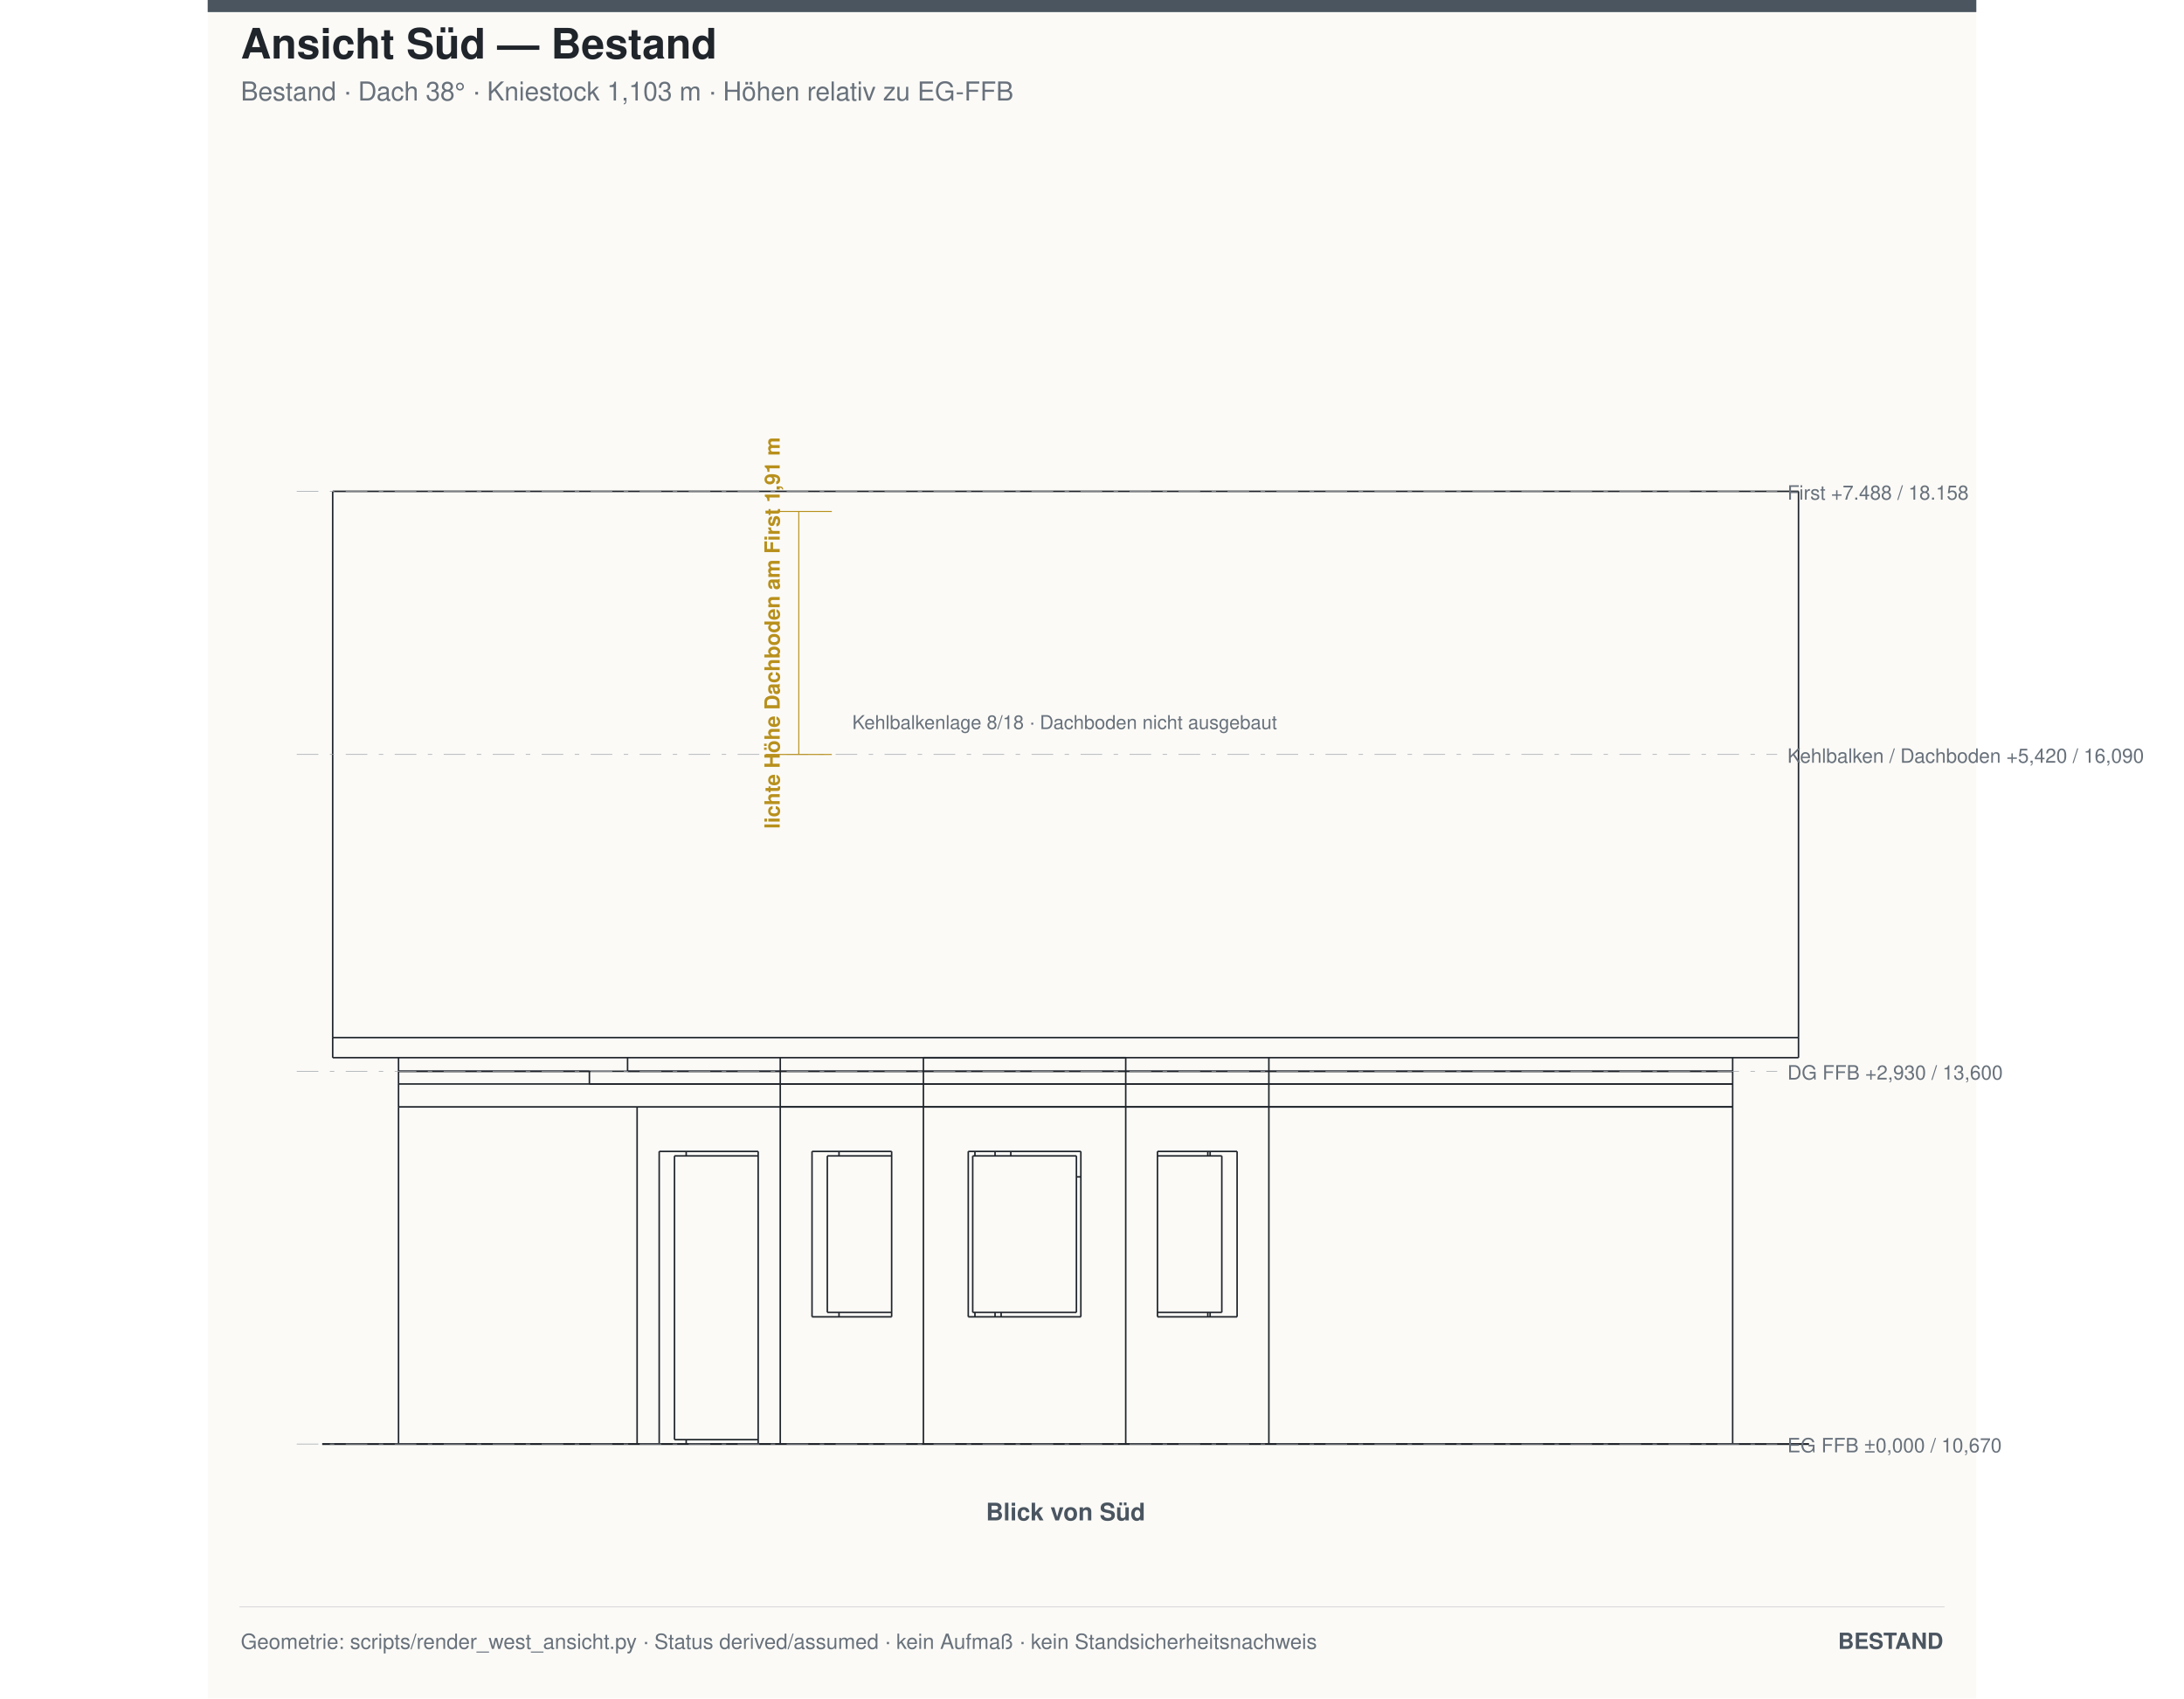
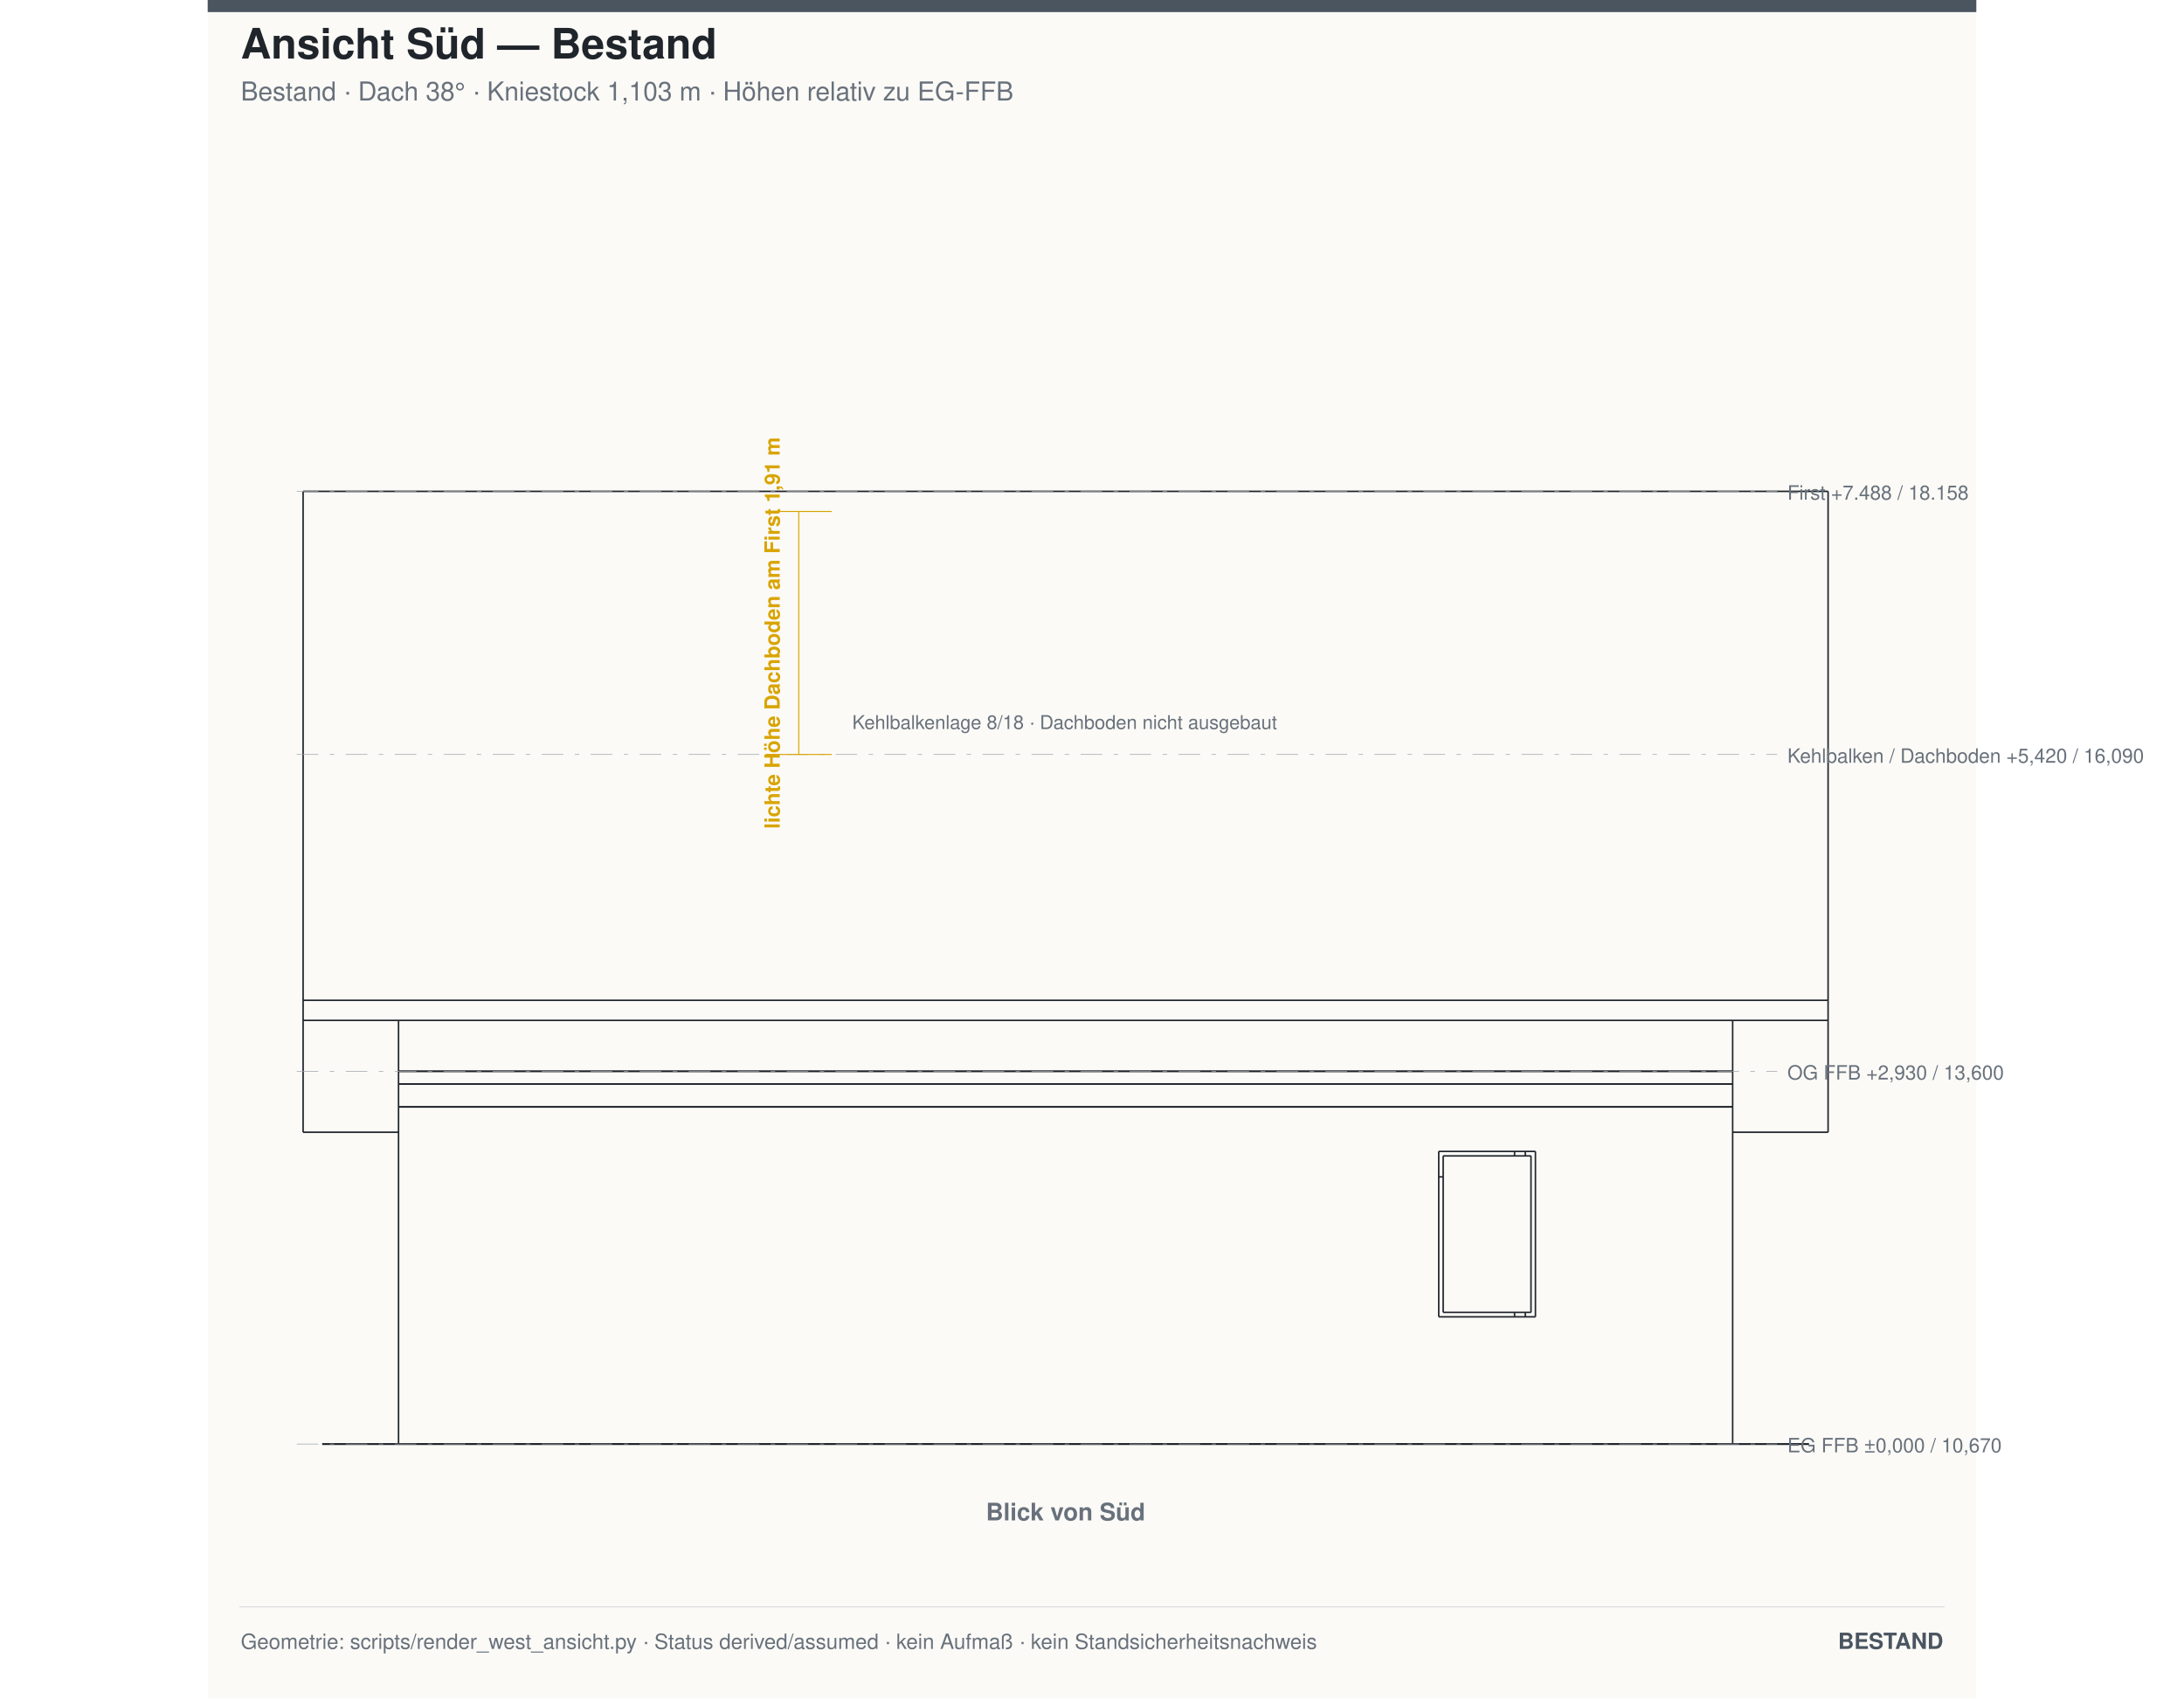
<svg xmlns="http://www.w3.org/2000/svg" width="1800" height="1400" viewBox="-1500 -11350 13900 13350">
-   <rect x="-1500" y="-11350" width="13900" height="13350" fill="#fbfaf7" />
-   <rect x="-1500" y="-11350" width="13900" height="95" fill="#4a5560" />
-   <text x="-1240.0" y="-10890.0" font-family="Helvetica,Arial,sans-serif" font-size="330" text-anchor="start" fill="#20252b" font-weight="700">Ansicht Süd — Bestand</text>
-   <text x="-1240.0" y="-10560.0" font-family="Helvetica,Arial,sans-serif" font-size="205" text-anchor="start" fill="#68717b" font-weight="400">Bestand · Dach 38° · Kniestock 1,103 m · Höhen relativ zu EG-FFB</text>
-   <g transform="matrix(0,-1,-1,0,0,0)">
+   <g id="blattkopf" data-inhalt-oben="-10350">
+     <rect x="-1500" y="-11350" width="13900" height="13350" fill="#fbfaf7" />
+     <rect x="-1500" y="-11350" width="13900" height="95" fill="#4a5560" />
+     <text x="-1240.0" y="-10890.0" font-family="Helvetica,Arial,sans-serif" font-size="330" text-anchor="start" fill="#20252b" font-weight="700">Ansicht Süd — Bestand</text>
+     <text x="-1240.0" y="-10560.0" font-family="Helvetica,Arial,sans-serif" font-size="205" text-anchor="start" fill="#68717b" font-weight="400">Bestand · Dach 38° · Kniestock 1,103 m · Höhen relativ zu EG-FFB</text>
+   </g>
+   <g transform="matrix(0,1,-1,0,0,0)">
    <g fill="none" stroke="#20252b" stroke-linecap="butt" stroke-linejoin="miter" stroke-width="12" transform="scale(1, -1)">
-       <path id="1" d=" M 0 0 L 2650 0 " />
-       <path id="2" d=" M 0 2260.72 L 0 2826.41 " />
-       <path id="3" d=" M 2650 10485 L 2650 6840 " />
-       <path id="4" d=" M 2650 6840 L 2650 5715 " />
-       <path id="5" d=" M 2650 5715 L 2650 4125 " />
-       <path id="6" d=" M 2650 4125 L 2650 3000 " />
-       <path id="7" d=" M 0 10485 L 2650 10485 " />
-       <path id="8" d=" M 0 2048.59 L 0 1875 " />
-       <path id="9" d=" M 0 2048.59 L 0 2260.72 " />
-       <path id="10" d=" M 0 1875 L 0 0 " />
-       <path id="11" d=" M 0 1875 L 2650 1875 " />
-       <path id="12" d=" M 0 6840 L 2650 6840 " />
-       <path id="13" d=" M 0 10485 L 0 6840 " />
-       <path id="14" d=" M 0 3000 L 0 2826.41 " />
-       <path id="15" d=" M 2300 2826.41 L 0 2826.41 " />
-       <path id="16" d=" M 2300 2826.41 L 2300 2048.59 " />
-       <path id="17" d=" M 2300 2048.59 L 0 2048.59 " />
-       <path id="18" d=" M 0 6840 L 0 5715 " />
-       <path id="19" d=" M 0 5715 L 2650 5715 " />
-       <path id="20" d=" M 2300 6590.39 L 2300 5964.61 " />
-       <path id="21" d=" M 2300 5964.61 L 1000 5964.61 " />
-       <path id="22" d=" M 1000 6590.39 L 1000 5964.61 " />
-       <path id="23" d=" M 2300 6590.39 L 1000 6590.39 " />
-       <path id="24" d=" M 0 3000 L 2650 3000 " />
-       <path id="25" d=" M 0 5715 L 0 4125 " />
-       <path id="26" d=" M 0 4125 L 2650 4125 " />
-       <path id="27" d=" M 2300 5362.5 L 2300 4477.5 " />
-       <path id="28" d=" M 2300 4477.5 L 1000 4477.5 " />
-       <path id="29" d=" M 1000 5362.5 L 1000 4477.5 " />
-       <path id="30" d=" M 2300 5362.5 L 1000 5362.5 " />
-       <path id="31" d=" M 0 4125 L 0 3000 " />
-       <path id="32" d=" M 2300 3875.39 L 2300 3249.61 " />
-       <path id="33" d=" M 2300 3249.61 L 1000 3249.61 " />
-       <path id="34" d=" M 1000 3875.39 L 1000 3249.61 " />
-       <path id="35" d=" M 2300 3875.39 L 1000 3875.39 " />
-       <path id="36" d=" M 2300 6378.26 L 2265 6378.26 " />
-       <path id="37" d=" M 1035 6378.26 L 1000 6378.26 " />
-       <path id="38" d=" M 2300 3461.74 L 2265 3461.74 " />
-       <path id="39" d=" M 1035 3461.74 L 1000 3461.74 " />
-       <path id="40" d=" M 2300 2260.72 L 2265 2260.72 " />
-       <path id="41" d=" M 35 2260.72 L 0 2260.72 " />
-       <path id="42" d=" M 2265 4811.87 L 2300 4811.87 " />
-       <path id="43" d=" M 1000 4688.13 L 1035 4688.13 " />
-       <path id="44" d=" M 2265 4688.13 L 2300 4688.13 " />
-       <path id="45" d=" M 1000 4530 L 1035 4530 " />
-       <path id="46" d=" M 2265 4530 L 2300 4530 " />
-       <path id="47" d=" M 1000 6360 L 1035 6360 " />
-       <path id="48" d=" M 2265 6360 L 2300 6360 " />
-       <path id="49" d=" M 1035 6470.19 L 2265 6470.19 " />
-       <path id="50" d=" M 1035 6470.19 L 1035 5964.61 " />
-       <path id="51" d=" M 2265 6470.19 L 2265 5964.61 " />
-       <path id="52" d=" M 1035 5327.5 L 2265 5327.5 " />
-       <path id="53" d=" M 1035 4512.5 L 2265 4512.5 " />
-       <path id="54" d=" M 1035 5327.5 L 1035 4512.5 " />
-       <path id="55" d=" M 2265 5327.5 L 2265 4512.5 " />
-       <path id="56" d=" M 1035 3369.81 L 2265 3369.81 " />
-       <path id="57" d=" M 1035 3875.39 L 1035 3369.81 " />
-       <path id="58" d=" M 2265 3875.39 L 2265 3369.81 " />
-       <path id="59" d=" M 35 2168.8 L 2265 2168.8 " />
-       <path id="60" d=" M 35 2826.41 L 35 2168.8 " />
-       <path id="61" d=" M 2265 2826.41 L 2265 2168.8 " />
-       <path id="62" d=" M 1000 4735.86 L 1035 4735.86 " />
-       <path id="63" d=" M 2100 5327.5 L 2100 5362.5 " />
-       <path id="64" d=" M 2650 0 L 2830 0 " />
-       <path id="65" d=" M 2650 10485 L 2830 10485 " />
-       <path id="66" d=" M 2650 3000 L 2650 0 " />
-       <path id="67" d=" M 2650 10485 L 2650 6840 " />
-       <path id="68" d=" M 2650 4125 L 2650 3000 " />
-       <path id="69" d=" M 2650 6840 L 2650 5715 " />
-       <path id="70" d=" M 2650 5715 L 2650 4125 " />
-       <path id="71" d=" M 2830 3000 L 2830 0 " />
-       <path id="72" d=" M 2830 10485 L 2830 6840 " />
-       <path id="73" d=" M 2830 4125 L 2830 3000 " />
-       <path id="74" d=" M 2830 6840 L 2830 5715 " />
-       <path id="75" d=" M 2830 5715 L 2830 4125 " />
-       <path id="76" d=" M 2650 3000 L 2830 3000 " />
-       <path id="77" d=" M 2650 6840 L 2830 6840 " />
-       <path id="78" d=" M 2650 4125 L 2830 4125 " />
-       <path id="79" d=" M 2650 5715 L 2830 5715 " />
-       <path id="80" d=" M 2830 0 L 2930 0 " />
-       <path id="81" d=" M 2830 10485 L 2930 10485 " />
-       <path id="82" d=" M 2830 10485 L 2830 6840 " />
-       <path id="83" d=" M 2830 6840 L 2830 5715 " />
-       <path id="84" d=" M 2830 3000 L 2830 1500 " />
-       <path id="85" d=" M 2830 5715 L 2830 4125 " />
-       <path id="86" d=" M 2830 4125 L 2830 3000 " />
-       <path id="87" d=" M 2930 1500 L 2930 0 " />
-       <path id="88" d=" M 2930 10485 L 2930 6840 " />
-       <path id="89" d=" M 2930 6840 L 2930 5715 " />
-       <path id="90" d=" M 2930 3000 L 2930 1500 " />
-       <path id="91" d=" M 2930 5715 L 2930 4125 " />
-       <path id="92" d=" M 2930 4125 L 2930 3000 " />
-       <path id="93" d=" M 2830 6840 L 2930 6840 " />
-       <path id="94" d=" M 2830 1500 L 2930 1500 " />
-       <path id="95" d=" M 2830 5715 L 2930 5715 " />
-       <path id="96" d=" M 2830 3000 L 2930 3000 " />
-       <path id="97" d=" M 2830 4125 L 2930 4125 " />
-       <path id="98" d=" M 2930 1500 L 2930 0 " />
-       <path id="99" d=" M 2930 3000 L 2930 1800 " />
-       <path id="100" d=" M 2930 4125 L 2930 3000 " />
-       <path id="101" d=" M 2930 5715 L 2930 4125 " />
-       <path id="102" d=" M 2930 6840 L 2930 5715 " />
-       <path id="103" d=" M 2930 10485 L 2930 6840 " />
-       <path id="104" d=" M 2930 10485 L 3036.86 10485 " />
-       <path id="105" d=" M 2930 0 L 3036.86 0 " />
-       <path id="106" d=" M 2930 1800 L 3036.86 1800 " />
-       <path id="107" d=" M 2930 3000 L 3036.86 3000 " />
-       <path id="108" d=" M 2930 4125 L 3036.86 4125 " />
-       <path id="109" d=" M 3036.86 4125 L 3036.86 5715 " />
-       <path id="110" d=" M 2930 5715 L 3036.86 5715 " />
-       <path id="111" d=" M 2930 6840 L 3036.86 6840 " />
-       <path id="112" d=" M 3036.86 -517.5 L 3036.86 11002.5 " />
-       <path id="113" d=" M 3194.84 -517.5 L 3194.84 11002.5 " />
-       <path id="114" d=" M 3036.86 -517.5 L 3194.84 -517.5 " />
-       <path id="115" d=" M 3036.86 11002.5 L 3194.84 11002.5 " />
-       <path id="116" d=" M 7488 -517.5 L 7488 11002.5 " />
-       <path id="117" d=" M 3194.84 -517.5 L 7488 -517.5 " />
-       <path id="118" d=" M 3194.84 11002.5 L 7488 11002.5 " />
+       <path id="1" d=" M 0 0 L -2650 0 " />
+       <path id="2" d=" M 0 0 L 0 10485 " />
+       <path id="3" d=" M -2650 0 L -2650 10485 " />
+       <path id="4" d=" M 0 10485 L -2650 10485 " />
+       <path id="5" d=" M -2300 8175 L -2300 8935 " />
+       <path id="6" d=" M -2300 8935 L -1000 8935 " />
+       <path id="7" d=" M -1000 8175 L -1000 8935 " />
+       <path id="8" d=" M -2300 8175 L -1000 8175 " />
+       <path id="9" d=" M -1000 8771 L -1035 8771 " />
+       <path id="10" d=" M -2265 8771 L -2300 8771 " />
+       <path id="11" d=" M -1000 8855.18 L -1035 8855.18 " />
+       <path id="12" d=" M -2265 8855.18 L -2300 8855.18 " />
+       <path id="13" d=" M -1035 8210 L -2265 8210 " />
+       <path id="14" d=" M -1035 8900 L -2265 8900 " />
+       <path id="15" d=" M -1035 8210 L -1035 8900 " />
+       <path id="16" d=" M -2265 8210 L -2265 8900 " />
+       <path id="17" d=" M -2100 8175 L -2100 8210 " />
+       <path id="18" d=" M -2650 0 L -2830 0 " />
+       <path id="19" d=" M -2650 10485 L -2830 10485 " />
+       <path id="20" d=" M -2650 0 L -2650 10485 " />
+       <path id="21" d=" M -2830 0 L -2830 10485 " />
+       <path id="22" d=" M -2830 0 L -2930 0 " />
+       <path id="23" d=" M -2830 10485 L -2930 10485 " />
+       <path id="24" d=" M -2830 0 L -2830 10485 " />
+       <path id="25" d=" M -2930 0 L -2930 10485 " />
+       <path id="26" d=" M -2930 0 L -2930 10485 " />
+       <path id="27" d=" M -2930 10485 L -3329.84 10485 " />
+       <path id="28" d=" M -2930 0 L -3329.84 0 " />
+       <path id="29" d=" M -3329.84 -750 L -3329.84 11235 " />
+       <path id="30" d=" M -2450.9 -750 L -2450.9 0 " />
+       <path id="31" d=" M -2450.9 10485 L -2450.9 11235 " />
+       <path id="32" d=" M -3329.84 -750 L -2450.9 -750 " />
+       <path id="33" d=" M -3329.84 11235 L -2450.9 11235 " />
+       <path id="34" d=" M -7488 -750 L -7488 11235 " />
+       <path id="35" d=" M -3487.82 -750 L -3487.82 11235 " />
+       <path id="36" d=" M -7488 -750 L -3487.82 -750 " />
+       <path id="37" d=" M -7488 11235 L -3487.82 11235 " />
+       <path id="38" d=" M -3487.82 -750 L -3329.84 -750 " />
+       <path id="39" d=" M -3487.82 11235 L -3329.84 11235 " />
    </g>
  </g>
  <line x1="-600.0" y1="0.0" x2="11085.0" y2="0.0" stroke="#20252b" stroke-width="15" />
  <line x1="-800.0" y1="0.0" x2="10835.0" y2="0.0" stroke="#9da3a8" stroke-width="5" stroke-dasharray="170,90,35,90" />
  <text x="10915.0" y="65.0" font-family="Helvetica,Arial,sans-serif" font-size="155" text-anchor="start" fill="#68717b" font-weight="400">EG FFB ±0,000 / 10,670</text>
  <line x1="-800.0" y1="-2930.0" x2="10835.0" y2="-2930.0" stroke="#9da3a8" stroke-width="5" stroke-dasharray="170,90,35,90" />
-   <text x="10915.0" y="-2865.0" font-family="Helvetica,Arial,sans-serif" font-size="155" text-anchor="start" fill="#68717b" font-weight="400">DG FFB +2,930 / 13,600</text>
+   <text x="10915.0" y="-2865.0" font-family="Helvetica,Arial,sans-serif" font-size="155" text-anchor="start" fill="#68717b" font-weight="400">OG FFB +2,930 / 13,600</text>
  <line x1="-800.0" y1="-5420.0" x2="10835.0" y2="-5420.0" stroke="#9da3a8" stroke-width="5" stroke-dasharray="170,90,35,90" />
  <text x="10915.0" y="-5355.0" font-family="Helvetica,Arial,sans-serif" font-size="155" text-anchor="start" fill="#68717b" font-weight="400">Kehlbalken / Dachboden +5,420 / 16,090</text>
  <line x1="-800.0" y1="-7488.0" x2="10835.0" y2="-7488.0" stroke="#9da3a8" stroke-width="5" stroke-dasharray="170,90,35,90" />
  <text x="10915.0" y="-7423.0" font-family="Helvetica,Arial,sans-serif" font-size="155" text-anchor="start" fill="#68717b" font-weight="400">First +7.488 / 18.158</text>
-   <text x="5242.5" y="600.0" font-family="Helvetica,Arial,sans-serif" font-size="190" text-anchor="middle" fill="#4a5560" font-weight="700">Blick von Süd</text>
-   <line x1="3145.5" y1="-5420.0" x2="3145.5" y2="-7330.0" stroke="#b8901c" stroke-width="8" />
-   <line x1="2885.5" y1="-5420.0" x2="3405.5" y2="-5420.0" stroke="#b8901c" stroke-width="8" />
-   <line x1="2885.5" y1="-7330.0" x2="3405.5" y2="-7330.0" stroke="#b8901c" stroke-width="8" />
+   <text x="5242.5" y="600.0" font-family="Helvetica,Arial,sans-serif" font-size="190" text-anchor="middle" fill="#68717b" font-weight="700">Blick von Süd</text>
+   <line x1="3145.5" y1="-5420.0" x2="3145.5" y2="-7330.0" stroke="#d9a400" stroke-width="8" />
+   <line x1="2885.5" y1="-5420.0" x2="3405.5" y2="-5420.0" stroke="#d9a400" stroke-width="8" />
+   <line x1="2885.5" y1="-7330.0" x2="3405.5" y2="-7330.0" stroke="#d9a400" stroke-width="8" />
  <g transform="rotate(-90 2995.5 -6375.0)">
-     <text x="2995.5" y="-6375.0" font-family="Helvetica,Arial,sans-serif" font-size="165" text-anchor="middle" fill="#b8901c" font-weight="700">lichte Höhe Dachboden am First 1,91 m</text>
+     <text x="2995.5" y="-6375.0" font-family="Helvetica,Arial,sans-serif" font-size="165" text-anchor="middle" fill="#d9a400" font-weight="700">lichte Höhe Dachboden am First 1,91 m</text>
  </g>
  <text x="3565.5" y="-5620.0" font-family="Helvetica,Arial,sans-serif" font-size="150" text-anchor="start" fill="#68717b" font-weight="400">Kehlbalkenlage 8/18 · Dachboden nicht ausgebaut</text>
-   <line x1="-1250.0" y1="1280.0" x2="12150.0" y2="1280.0" stroke="#c7c9cb" stroke-width="5" />
-   <text x="-1240.0" y="1610.0" font-family="Helvetica,Arial,sans-serif" font-size="165" text-anchor="start" fill="#68717b" font-weight="400">Geometrie: scripts/render_west_ansicht.py · Status derived/assumed · kein Aufmaß · kein Standsicherheitsnachweis</text>
-   <text x="12140.0" y="1610.0" font-family="Helvetica,Arial,sans-serif" font-size="175" text-anchor="end" fill="#4a5560" font-weight="700">BESTAND</text>
+   <g id="blattquelle">
+     <line x1="-1250.0" y1="1280.0" x2="12150.0" y2="1280.0" stroke="#c7c9cb" stroke-width="5" />
+     <text x="-1240.0" y="1610.0" font-family="Helvetica,Arial,sans-serif" font-size="165" text-anchor="start" fill="#68717b" font-weight="400">Geometrie: scripts/render_west_ansicht.py · Status derived/assumed · kein Aufmaß · kein Standsicherheitsnachweis</text>
+     <text x="12140.0" y="1610.0" font-family="Helvetica,Arial,sans-serif" font-size="175" text-anchor="end" fill="#4a5560" font-weight="700">BESTAND</text>
+   </g>
</svg>
